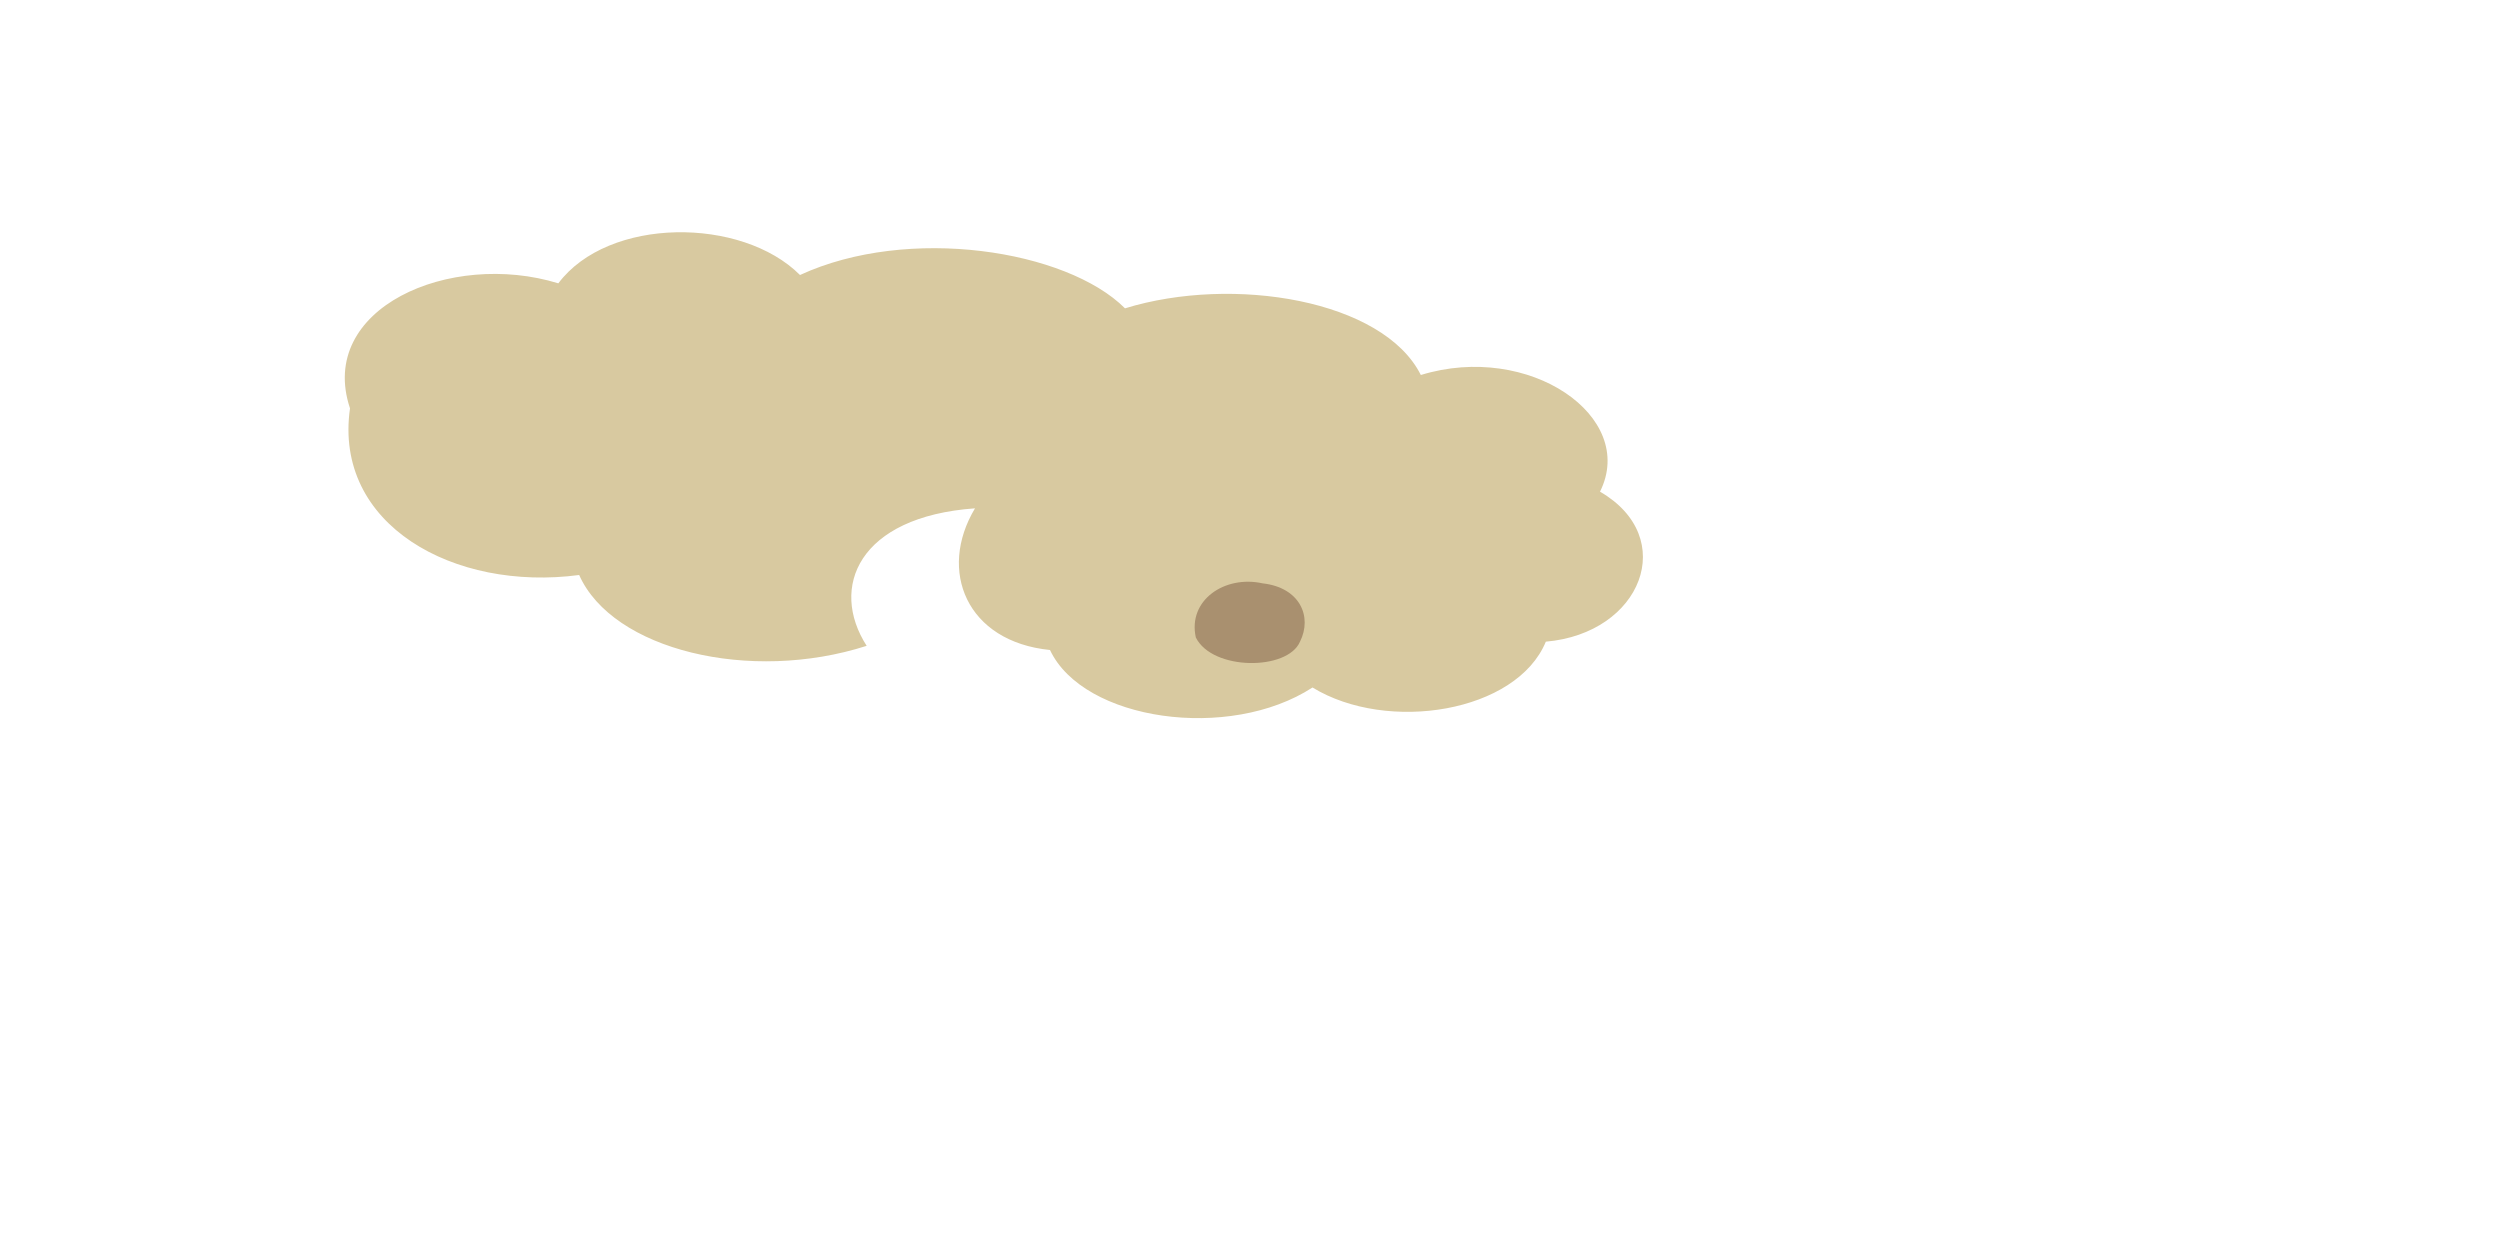
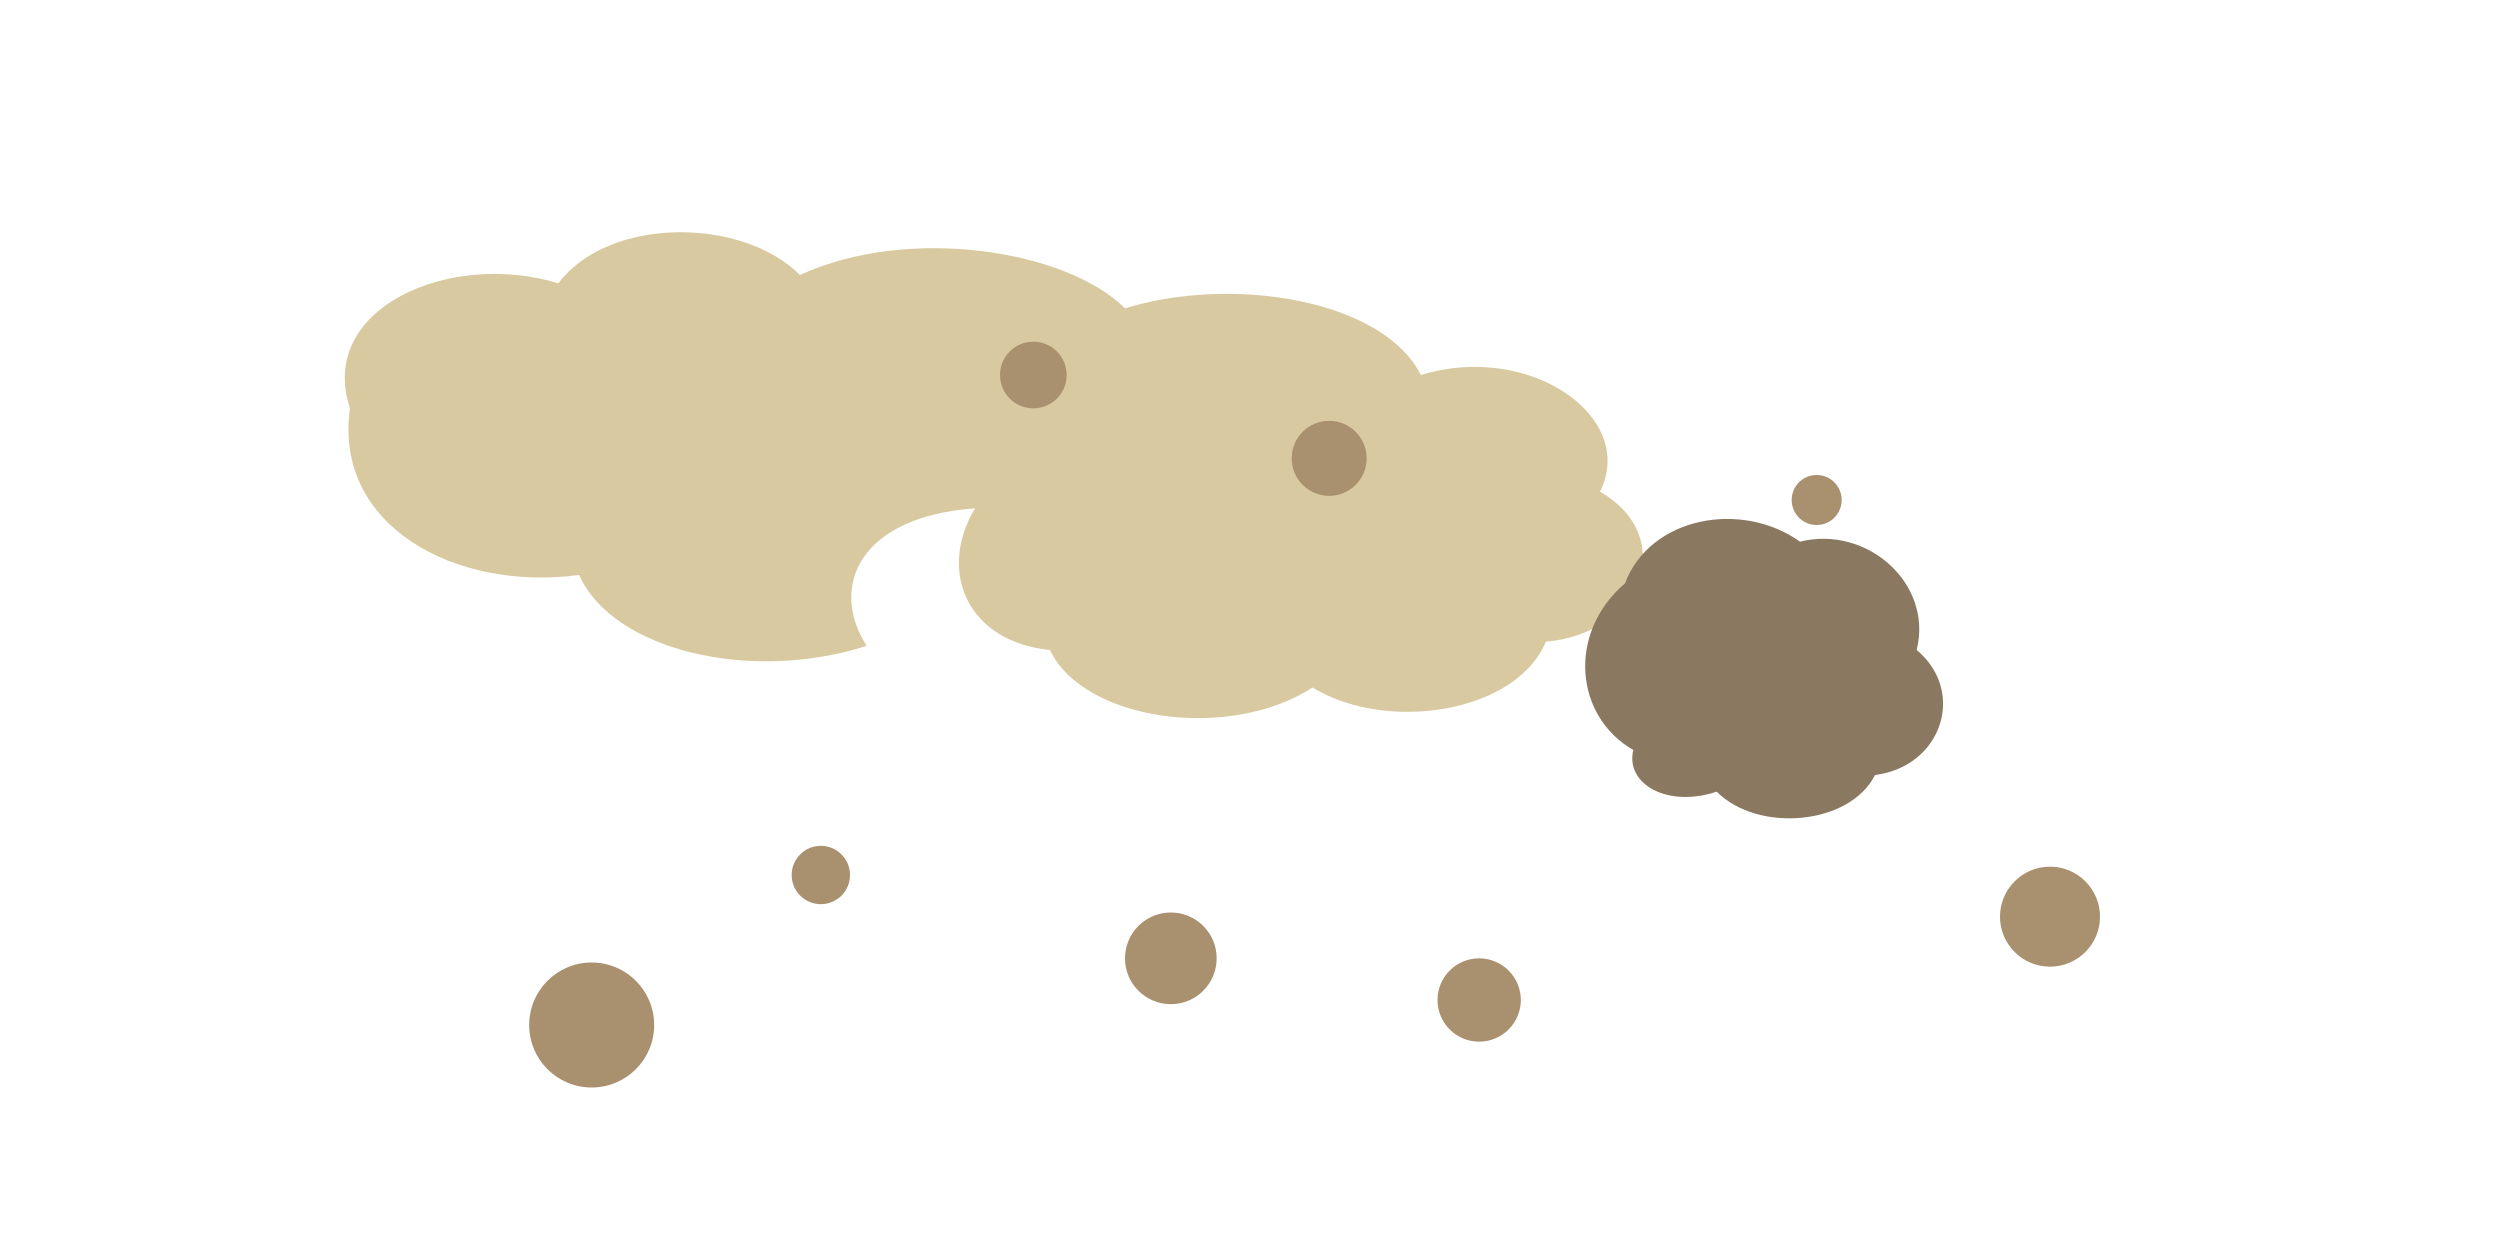
<svg xmlns="http://www.w3.org/2000/svg" viewBox="-300 -150 600 300">
  <path id="sand-top" fill="#d8c9a0" d="     M -216 -52     C -224 -76, -192 -90, -166 -82     C -154 -98, -122 -98, -108 -84     C -82 -96, -44 -90, -30 -76     C -4 -84, 32 -78, 41 -60     C 67 -68, 93 -50, 84 -32     C 103 -21, 94 2, 71 4     C 64 21, 33 26, 15 15     C -5 28, -40 23, -48 6     C -68 4, -75 -13, -66 -28     C -94 -26, -101 -9, -92 5     C -120 14, -153 6, -161 -12     C -191 -8, -220 -24, -216 -52     Z" />
-   <path id="pebble" fill="#a9906f" d="     M -13 3     C -15 -6, -6 -12, 3 -10     C 12 -9, 15 -2, 12 4     C 9 11, -9 11, -13 3     Z" />
+   <path id="rock" fill="#8a7860" d="     M 92 30     C 78 22, 76 2, 90 -10     C 96 -26, 118 -30, 132 -20     C 148 -24, 164 -10, 160 6     C 172 16, 166 34, 150 36     C 144 48, 122 50, 112 40     C 100 44, 90 38, 92 30     Z" />
+   <path id="pebbles" fill="#a9906f" d="     M -173 96 A 15 15 0 0 1 -143 96 A 15 15 0 0 1 -173 96 Z     M 45 90 A 10 10 0 0 1 65 90 A 10 10 0 0 1 45 90 Z     M -60 -60 A 8 8 0 0 1 -44 -60 A 8 8 0 0 1 -60 -60 Z     M 180 70 A 12 12 0 0 1 204 70 A 12 12 0 0 1 180 70 Z     M -110 60 A 7 7 0 0 1 -96 60 A 7 7 0 0 1 -110 60 Z     M 10 -40 A 9 9 0 0 1 28 -40 A 9 9 0 0 1 10 -40 Z     M 130 -30 A 6 6 0 0 1 142 -30 A 6 6 0 0 1 130 -30 Z     M -30 80 A 11 11 0 0 1 -8 80 A 11 11 0 0 1 -30 80 Z" />
</svg>
